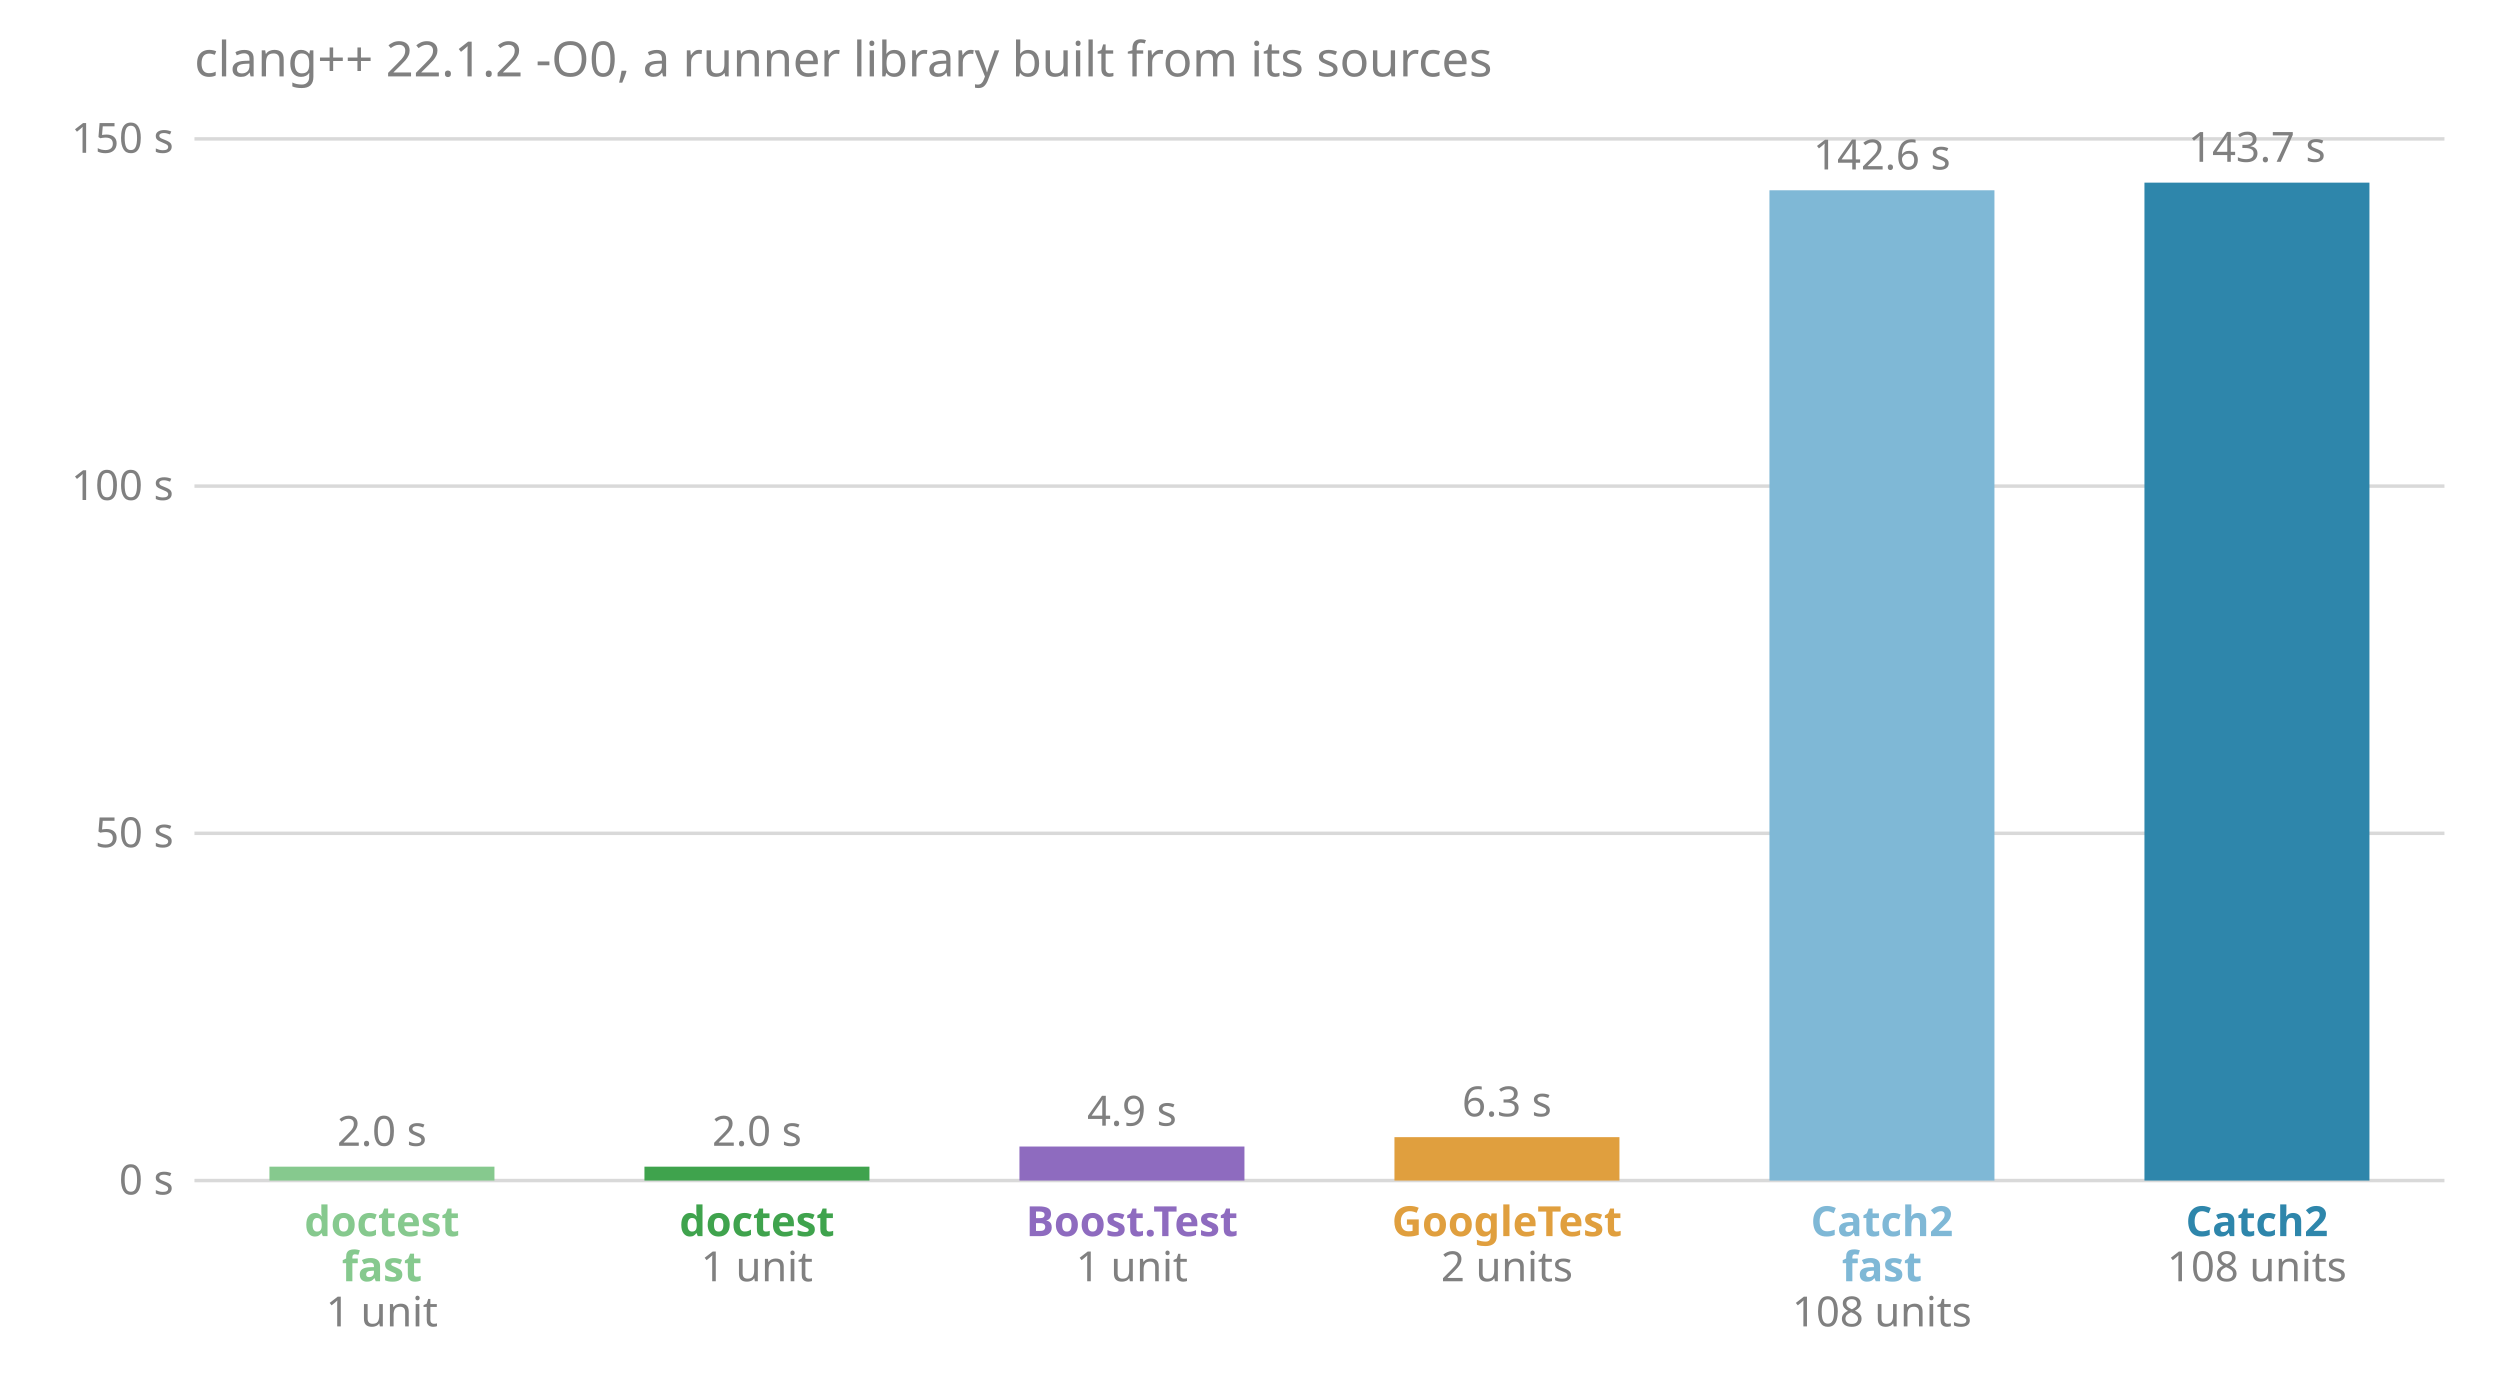
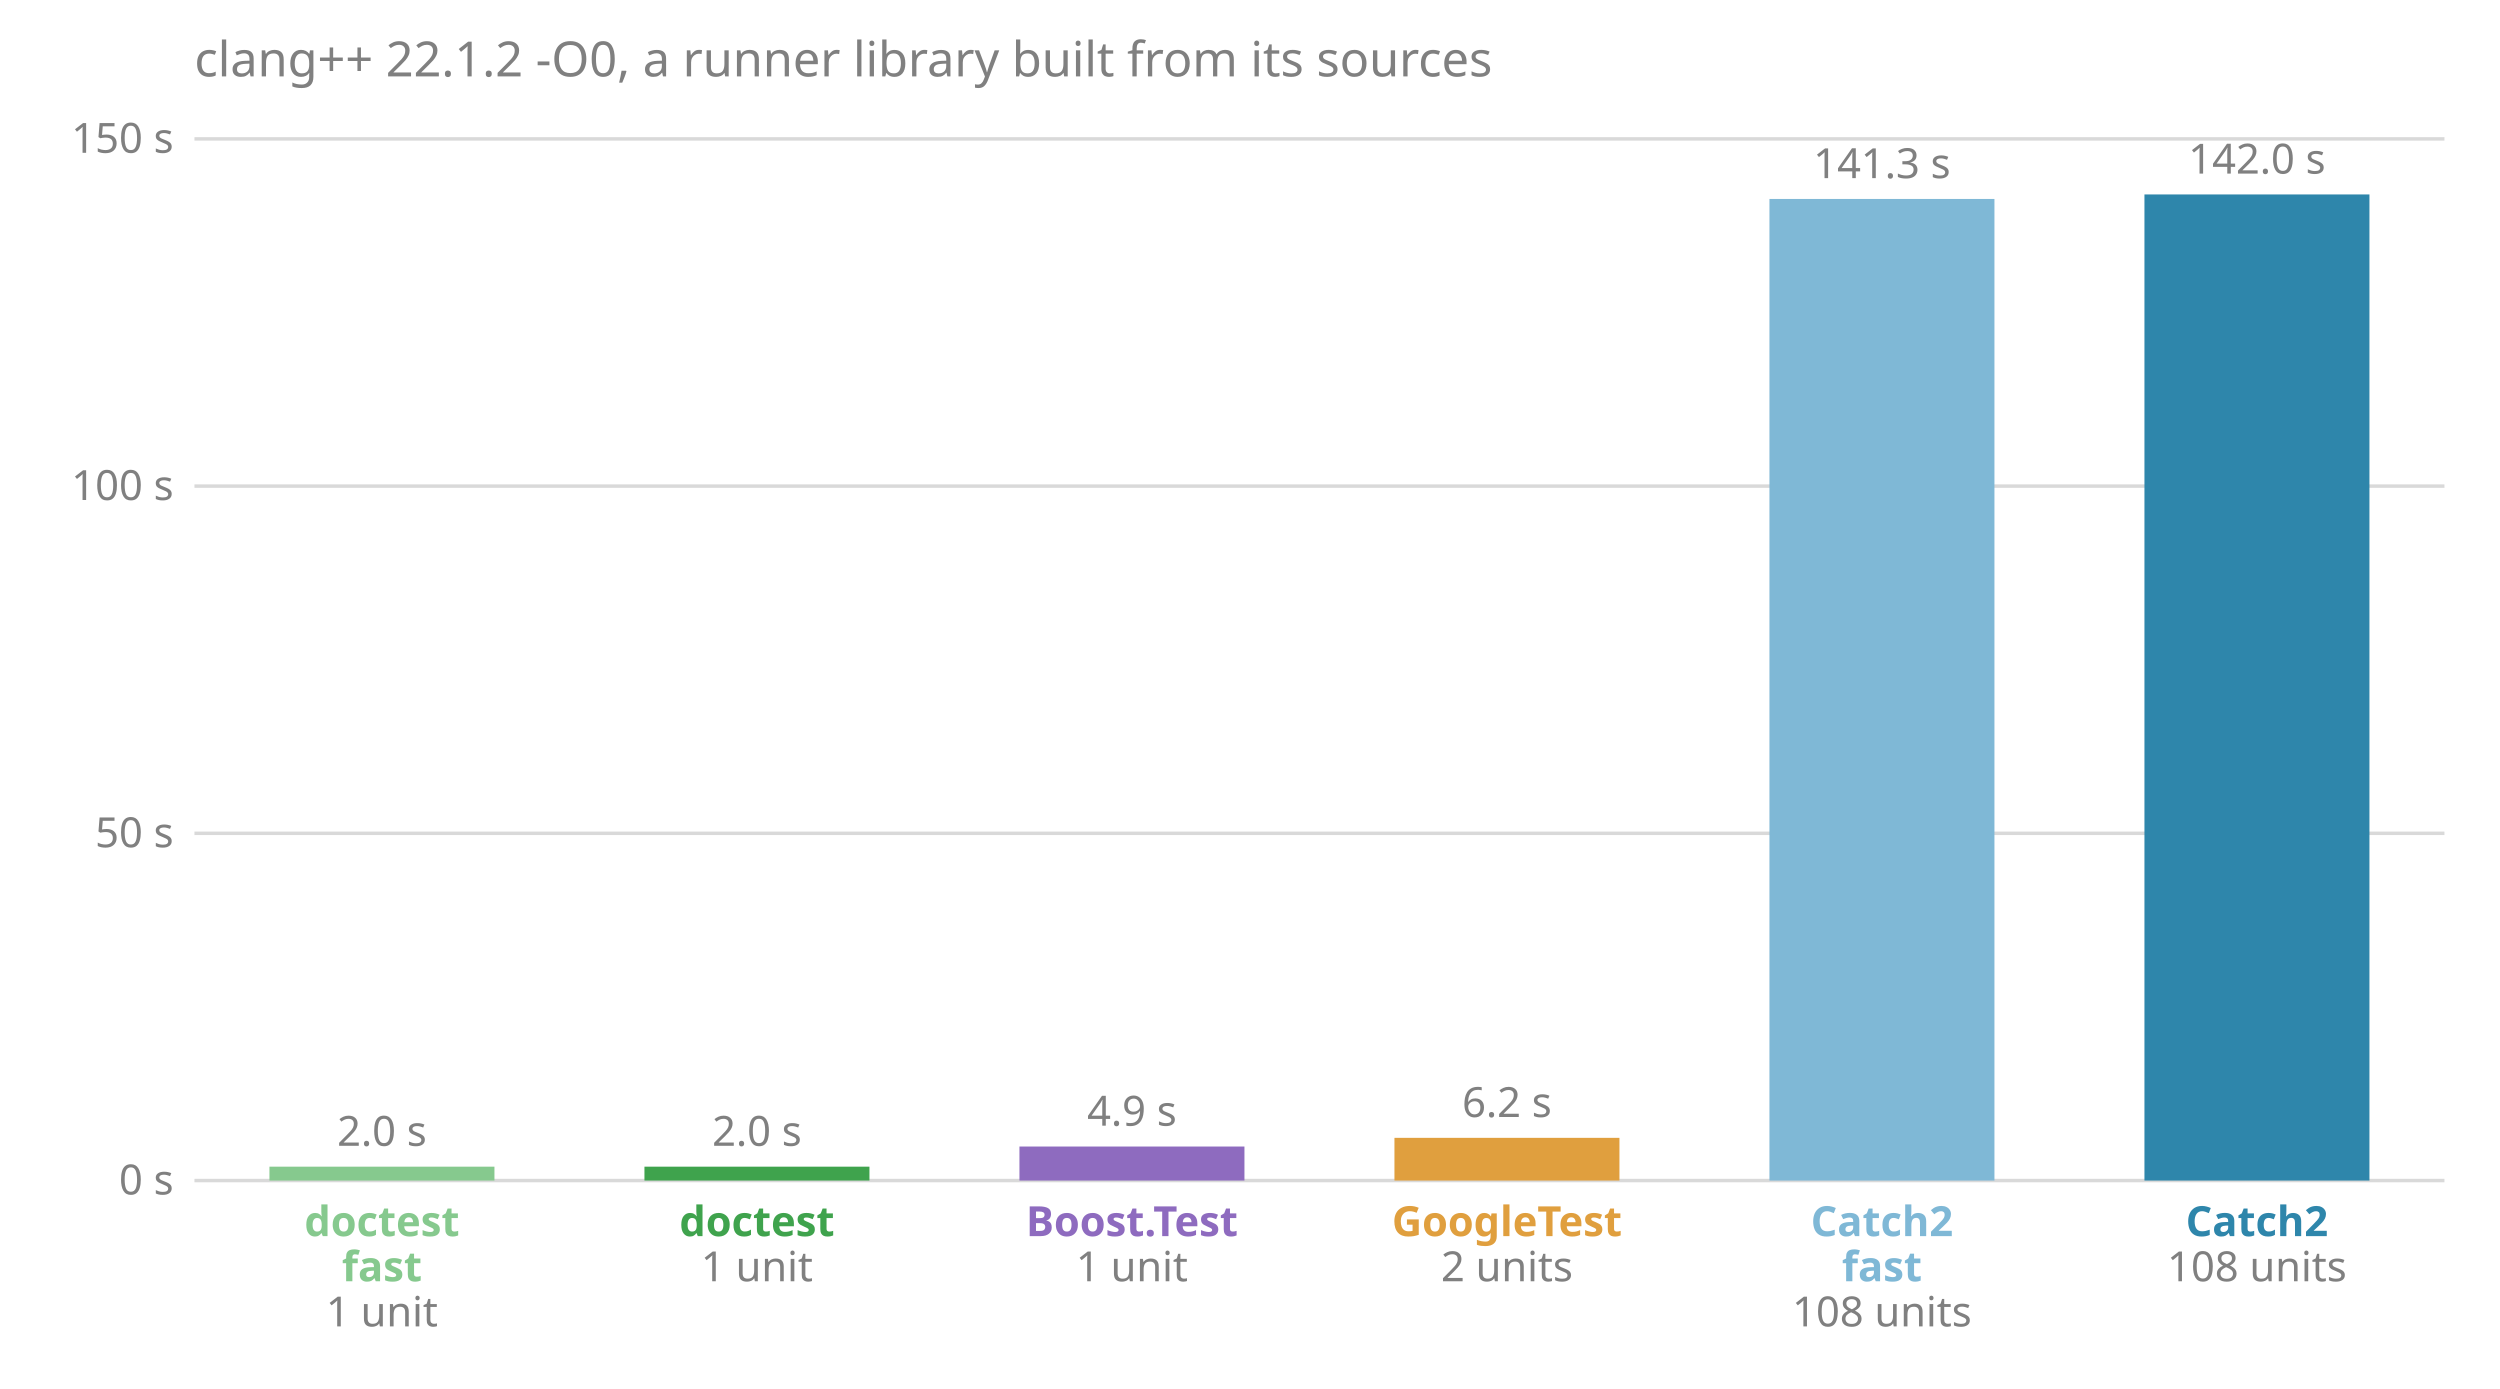
<svg xmlns="http://www.w3.org/2000/svg" viewBox="0 0 720 400" font-family="sans-serif" font-size="12">
  <text x="56.0" y="22.0" fill="#808080" font-size="14">clang++ 22.1.2 -O0, a runner library built from its sources</text>
  <line x1="56.0" x2="704.0" y1="340.0" y2="340.0" stroke="#808080" stroke-opacity="0.3" />
  <text x="50.0" y="344.0" fill="#808080" text-anchor="end">0 s</text>
  <line x1="56.0" x2="704.0" y1="240.0" y2="240.0" stroke="#808080" stroke-opacity="0.3" />
  <text x="50.0" y="244.0" fill="#808080" text-anchor="end">50 s</text>
  <line x1="56.0" x2="704.0" y1="140.0" y2="140.0" stroke="#808080" stroke-opacity="0.3" />
  <text x="50.0" y="144.0" fill="#808080" text-anchor="end">100 s</text>
  <line x1="56.0" x2="704.0" y1="40.0" y2="40.0" stroke="#808080" stroke-opacity="0.3" />
  <text x="50.0" y="44.0" fill="#808080" text-anchor="end">150 s</text>
  <rect x="77.6" y="336.0" width="64.8" height="4.0" fill="#86c98e" />
  <text x="110.0" y="330.0" fill="#808080" text-anchor="middle">2.0 s</text>
  <text x="110.0" y="356.0" fill="#86c98e" font-weight="bold" text-anchor="middle">doctest</text>
  <text x="110.0" y="369.0" fill="#86c98e" font-weight="bold" text-anchor="middle">fast</text>
  <text x="110.0" y="382.0" fill="#808080" text-anchor="middle">1 unit</text>
  <rect x="185.6" y="336.0" width="64.8" height="4.0" fill="#3fa34d" />
  <text x="218.0" y="330.0" fill="#808080" text-anchor="middle">2.0 s</text>
  <text x="218.0" y="356.0" fill="#3fa34d" font-weight="bold" text-anchor="middle">doctest</text>
  <text x="218.0" y="369.0" fill="#808080" text-anchor="middle">1 unit</text>
  <rect x="293.6" y="330.2" width="64.8" height="9.8" fill="#8e6bbf" />
  <text x="326.0" y="324.2" fill="#808080" text-anchor="middle">4.9 s</text>
  <text x="326.0" y="356.0" fill="#8e6bbf" font-weight="bold" text-anchor="middle">Boost.Test</text>
  <text x="326.0" y="369.0" fill="#808080" text-anchor="middle">1 unit</text>
-   <rect x="401.6" y="327.5" width="64.8" height="12.5" fill="#e09f3e" />
-   <text x="434.0" y="321.5" fill="#808080" text-anchor="middle">6.3 s</text>
+   <rect x="401.6" y="327.7" width="64.8" height="12.3" fill="#e09f3e" />
+   <text x="434.0" y="321.7" fill="#808080" text-anchor="middle">6.2 s</text>
  <text x="434.0" y="356.0" fill="#e09f3e" font-weight="bold" text-anchor="middle">GoogleTest</text>
  <text x="434.0" y="369.0" fill="#808080" text-anchor="middle">2 units</text>
-   <rect x="509.6" y="54.8" width="64.8" height="285.2" fill="#7fb8d6" />
-   <text x="542.0" y="48.8" fill="#808080" text-anchor="middle">142.6 s</text>
+   <rect x="509.6" y="57.3" width="64.8" height="282.7" fill="#7fb8d6" />
+   <text x="542.0" y="51.3" fill="#808080" text-anchor="middle">141.3 s</text>
  <text x="542.0" y="356.0" fill="#7fb8d6" font-weight="bold" text-anchor="middle">Catch2</text>
  <text x="542.0" y="369.0" fill="#7fb8d6" font-weight="bold" text-anchor="middle">fast</text>
  <text x="542.0" y="382.0" fill="#808080" text-anchor="middle">108 units</text>
-   <rect x="617.6" y="52.6" width="64.8" height="287.4" fill="#2e86ab" />
-   <text x="650.0" y="46.6" fill="#808080" text-anchor="middle">143.7 s</text>
+   <rect x="617.6" y="56.0" width="64.8" height="284.0" fill="#2e86ab" />
+   <text x="650.0" y="50.0" fill="#808080" text-anchor="middle">142.0 s</text>
  <text x="650.0" y="356.0" fill="#2e86ab" font-weight="bold" text-anchor="middle">Catch2</text>
  <text x="650.0" y="369.0" fill="#808080" text-anchor="middle">108 units</text>
</svg>
